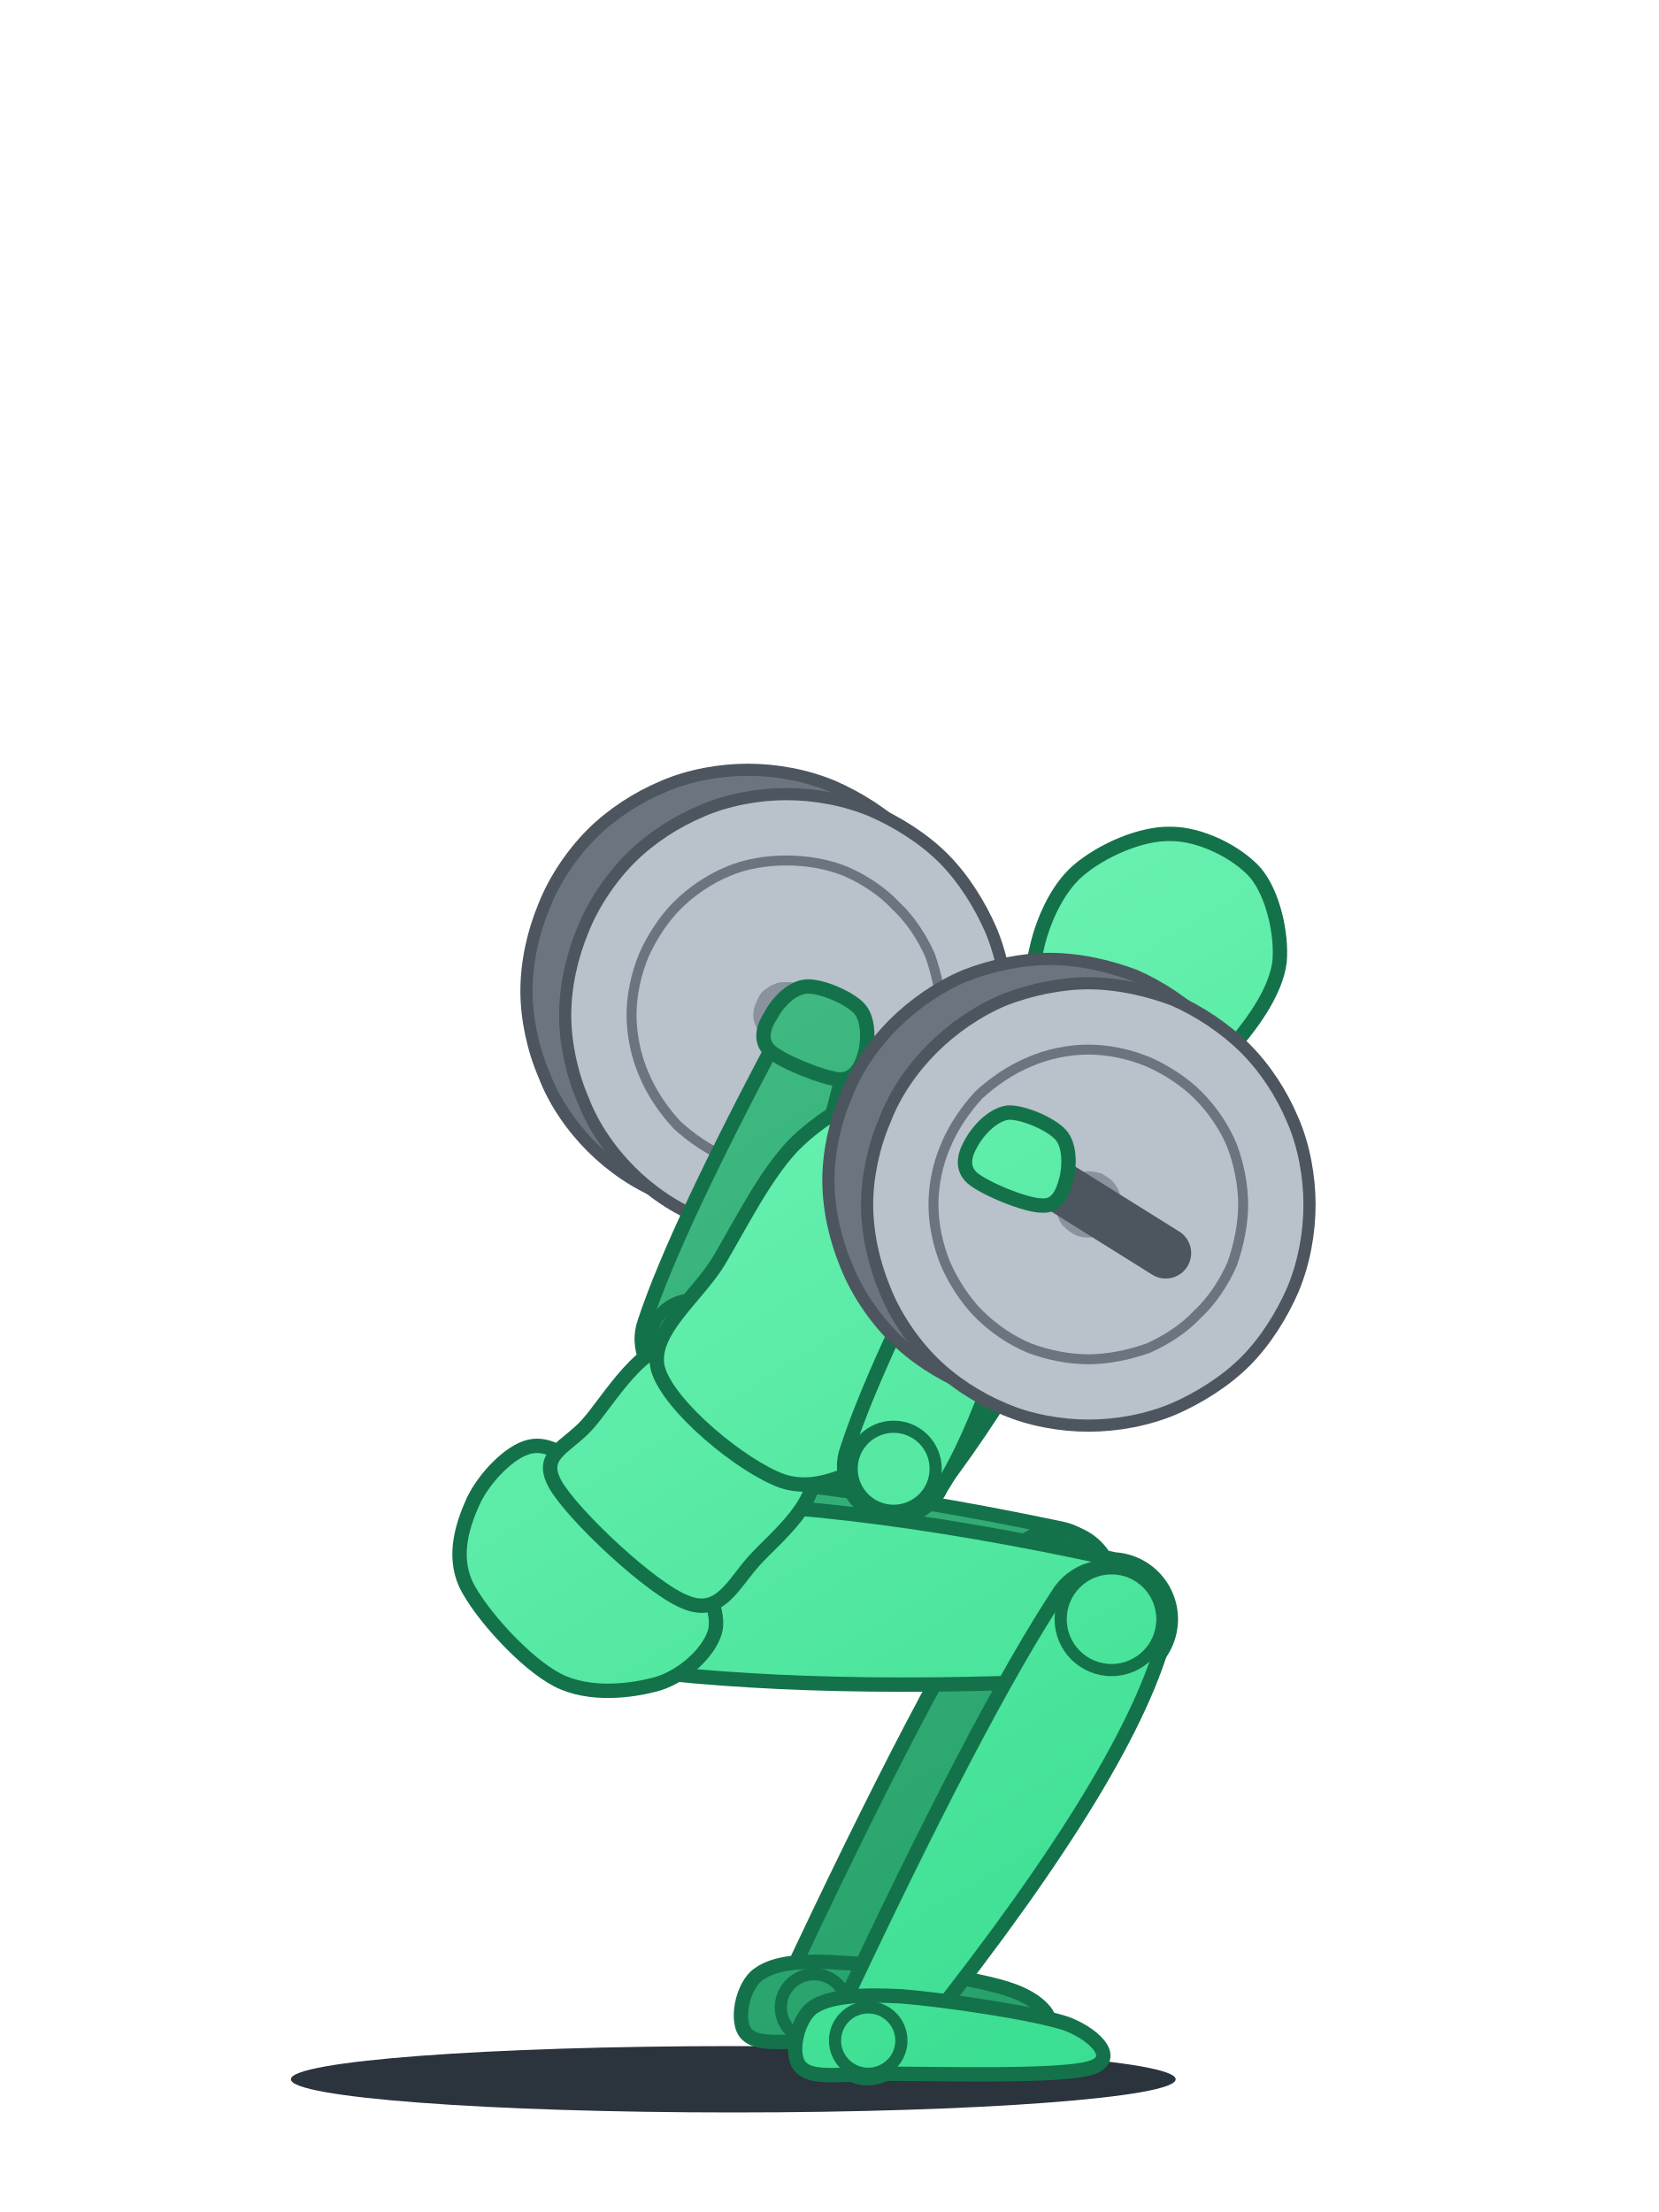
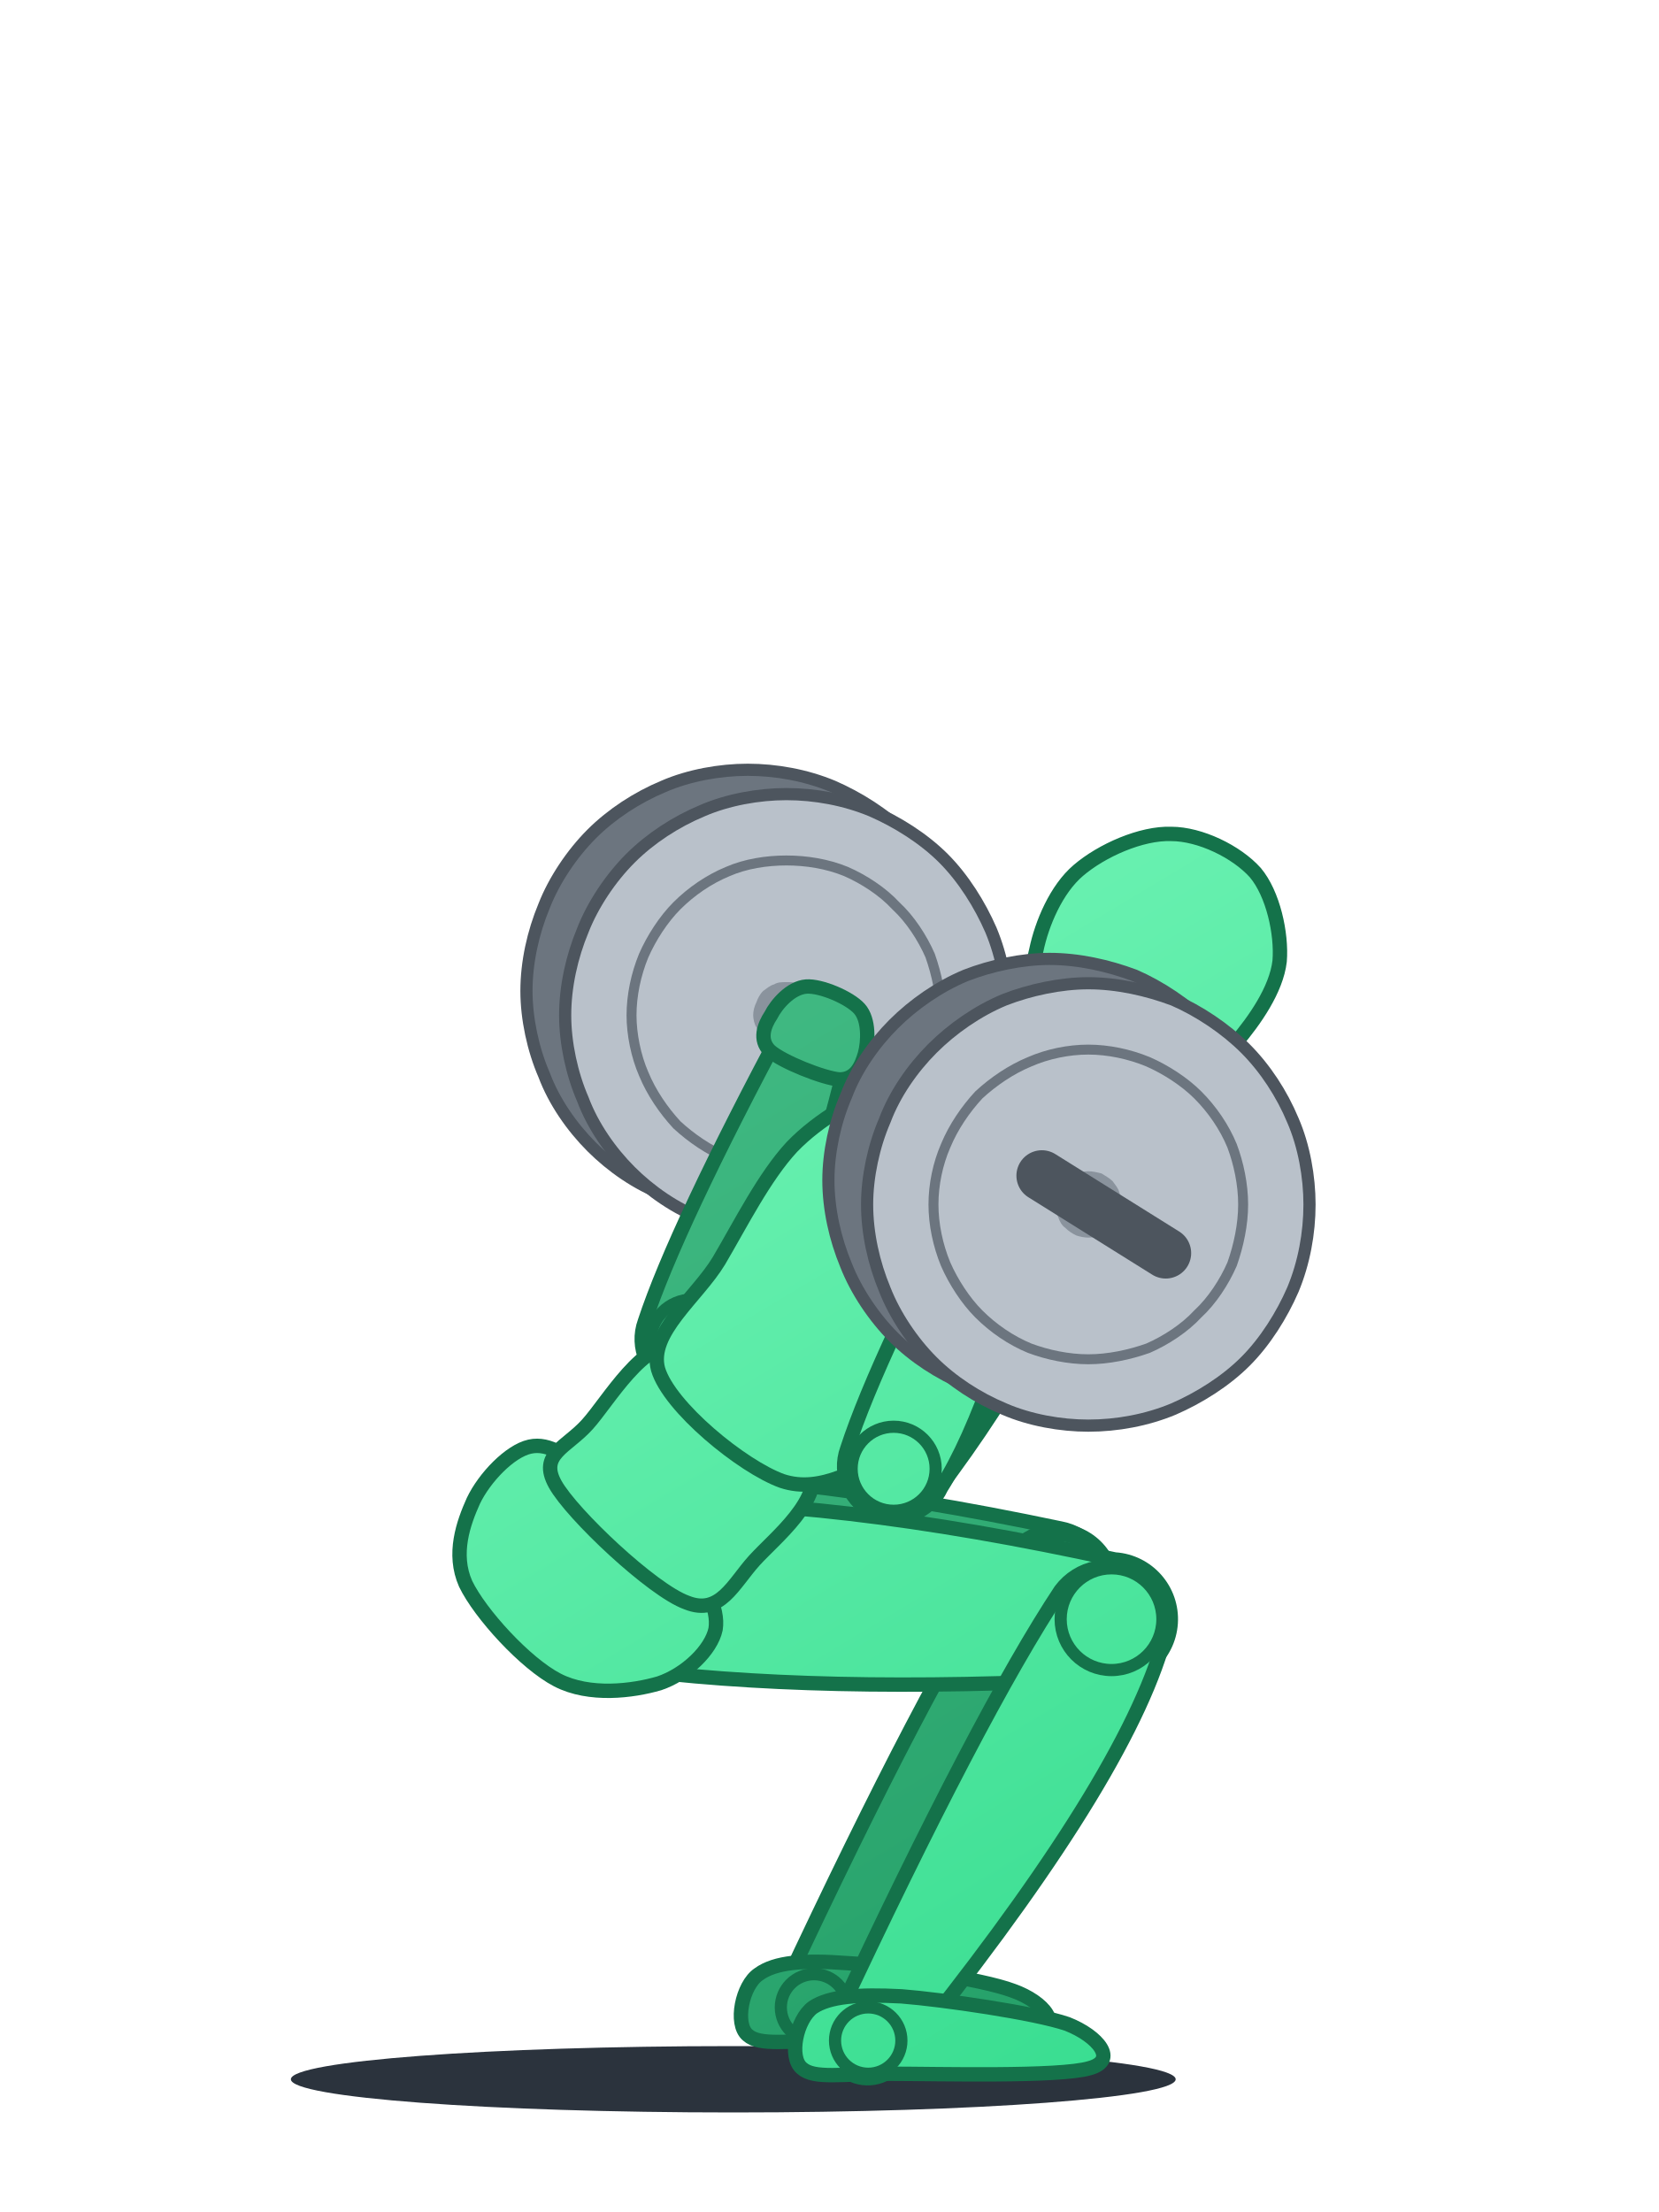
<svg xmlns="http://www.w3.org/2000/svg" class="guide-figure" viewBox="42 37 150 200" role="img" aria-label="Barbell back squat, Bottom: Reach a depth you can control with your heels planted and back steady.">
  <defs>
    <linearGradient id="back-squat-bottom-mint" gradientUnits="userSpaceOnUse" x1="42" y1="37" x2="162" y2="237">
      <stop offset="0" stop-color="#b4ffdc" />
      <stop offset="0.45" stop-color="#6ef3b4" />
      <stop offset="1" stop-color="#2fd98a" />
    </linearGradient>
    <linearGradient id="back-squat-bottom-far" gradientUnits="userSpaceOnUse" x1="42" y1="37" x2="162" y2="237">
      <stop offset="0" stop-color="#5fd6a0" />
      <stop offset="1" stop-color="#1e9a62" />
    </linearGradient>
  </defs>
  <ellipse class="g-ground" cx="108.3" cy="225" rx="40" ry="3" fill="#2b333d" />
  <g class="g-barbell">
    <line x1="113.8" y1="129.2" x2="102.6" y2="122.2" stroke="#4d555e" stroke-width="4.6" stroke-linecap="round" />
    <path class="g-metal" d="M89.6 126.6 C89.6 129.1 90.2 131.9 91.2 134.2 C92.1 136.6 93.7 138.9 95.5 140.7 C97.3 142.5 99.6 144.1 102 145 C104.3 146 107.1 146.6 109.6 146.6 C112.2 146.6 114.9 146 117.3 145 C119.6 144.1 122 142.5 123.8 140.7 C125.6 138.9 127.1 136.6 128.1 134.2 C129.1 131.9 129.6 129.1 129.6 126.6 C129.6 124 129.1 121.3 128.1 118.9 C127.1 116.6 125.6 114.2 123.8 112.4 C122 110.6 119.6 109.1 117.3 108.1 C114.9 107.1 112.2 106.6 109.6 106.6 C107.1 106.6 104.3 107.1 102 108.1 C99.6 109.1 97.3 110.6 95.5 112.4 C93.7 114.2 92.1 116.6 91.2 118.9 C90.2 121.3 89.6 124 89.6 126.6 Z" fill="#6c757f" stroke="#4d555e" stroke-width="1.1" />
    <path class="g-metal" d="M93.1 128.8 C93.1 131.3 93.7 134.1 94.7 136.4 C95.6 138.8 97.2 141.1 99 142.9 C100.8 144.7 103.1 146.3 105.5 147.2 C107.8 148.2 110.6 148.8 113.1 148.8 C115.7 148.8 118.4 148.2 120.8 147.2 C123.1 146.3 125.5 144.7 127.3 142.9 C129.1 141.1 130.6 138.8 131.6 136.4 C132.6 134.1 133.1 131.3 133.1 128.8 C133.1 126.2 132.6 123.5 131.6 121.1 C130.6 118.8 129.1 116.4 127.3 114.6 C125.5 112.8 123.1 111.3 120.8 110.3 C118.4 109.3 115.7 108.8 113.1 108.8 C110.6 108.8 107.8 109.3 105.5 110.3 C103.1 111.3 100.8 112.8 99 114.6 C97.2 116.4 95.6 118.8 94.7 121.1 C93.7 123.5 93.1 126.2 93.1 128.8 Z" fill="#b9c1ca" stroke="#4d555e" stroke-width="1.1" />
    <path d="M99.1 128.8 C99.1 130.5 99.5 132.5 100.2 134.1 C100.9 135.8 102 137.4 103.2 138.7 C104.5 139.9 106.1 141 107.8 141.7 C109.4 142.4 111.3 142.8 113.1 142.8 C114.9 142.8 116.8 142.4 118.5 141.7 C120.1 141 121.8 139.9 123 138.7 C124.3 137.4 125.4 135.8 126.1 134.1 C126.7 132.5 127.1 130.5 127.1 128.8 C127.1 127 126.7 125.1 126.1 123.4 C125.4 121.8 124.3 120.1 123 118.9 C121.8 117.6 120.1 116.5 118.5 115.8 C116.8 115.1 114.9 114.8 113.1 114.8 C111.3 114.8 109.4 115.1 107.8 115.8 C106.1 116.5 104.5 117.6 103.2 118.9 C102 120.1 100.9 121.8 100.2 123.4 C99.5 125.1 99.1 127 99.1 128.8 Z" fill="none" stroke="#6c757f" stroke-width="0.9" />
    <path d="M110.1 128.8 C110.1 129.1 110.2 129.6 110.4 129.9 C110.5 130.3 110.7 130.6 111 130.9 C111.3 131.2 111.6 131.4 112 131.5 C112.3 131.7 112.7 131.8 113.1 131.8 C113.5 131.8 113.9 131.7 114.3 131.5 C114.6 131.4 115 131.2 115.3 130.9 C115.5 130.6 115.8 130.3 115.9 129.9 C116 129.6 116.1 129.1 116.1 128.8 C116.1 128.4 116 128 115.9 127.6 C115.8 127.3 115.5 126.9 115.3 126.6 C115 126.4 114.6 126.1 114.3 126 C113.9 125.8 113.5 125.8 113.1 125.8 C112.7 125.8 112.3 125.8 112 126 C111.6 126.1 111.3 126.4 111 126.6 C110.7 126.9 110.5 127.3 110.4 127.6 C110.2 128 110.1 128.4 110.1 128.8 Z" fill="#8a939d" />
    <line x1="125" y1="136.2" x2="113.1" y2="128.8" stroke="#8a939d" stroke-width="3.2" stroke-linecap="round" />
  </g>
  <path class="g-body" d="M93.2 184.3 Q110.6 186.8 137.2 185.5 A5.2 5.2 0 0 0 137.9 175.2 Q111.8 169.7 94.1 170.3 A7 7 0 0 0 93.2 184.3 Z" fill="url(#back-squat-bottom-far)" stroke="#14724a" stroke-width="1.3" stroke-linejoin="round" />
  <path class="g-body" d="M133.2 177.9 Q125.9 188.9 112.8 216.9 A3.2 3.2 0 0 0 118.3 220.1 Q137.9 195.8 141.9 182.9 A5 5 0 0 0 133.2 177.9 Z" fill="url(#back-squat-bottom-far)" stroke="#14724a" stroke-width="1.3" stroke-linejoin="round" />
  <path class="g-body" d="M110.6 215.5 C112.1 214.4 114.7 214.2 118.6 214.5 C122.4 214.7 130.7 215.9 133.6 217 C136.4 218 138.2 220.2 135.6 221 C132.9 221.7 121.9 221.5 117.6 221.5 C113.2 221.5 110.7 222 109.6 221 C108.4 220 109.1 216.5 110.6 215.5 Z" fill="url(#back-squat-bottom-far)" stroke="#14724a" stroke-width="1.3" stroke-linejoin="round" />
  <circle class="g-joint" cx="115.6" cy="218.5" r="3" fill="url(#back-squat-bottom-far)" stroke="#14724a" stroke-width="1.1" />
  <circle class="g-joint" cx="137.6" cy="180.4" r="4.6" fill="url(#back-squat-bottom-far)" stroke="#14724a" stroke-width="1.1" />
  <path class="g-body" d="M123.8 131.8 Q113.2 141.7 101.5 155.1 A4.4 4.4 0 0 0 107.6 161.4 Q122.7 151.5 131.6 139.9 A5.6 5.6 0 0 0 123.8 131.8 Z" fill="url(#back-squat-bottom-far)" stroke="#14724a" stroke-width="1.3" stroke-linejoin="round" />
  <circle class="g-joint" cx="127.7" cy="135.8" r="5.4" fill="url(#back-squat-bottom-far)" stroke="#14724a" stroke-width="1.1" />
  <path class="g-body" d="M108.8 160 Q113.8 152.3 118.8 131.7 A3.1 3.1 0 0 0 113.1 129.3 Q103.1 148 100.3 156.5 A4.6 4.6 0 0 0 108.8 160 Z" fill="url(#back-squat-bottom-far)" stroke="#14724a" stroke-width="1.3" stroke-linejoin="round" />
  <circle class="g-joint" cx="104.6" cy="158.3" r="3.8" fill="url(#back-squat-bottom-far)" stroke="#14724a" stroke-width="1.1" />
  <path class="g-body" d="M120.2 132.3 C120.5 131.2 120.6 129.2 119.7 128.2 C118.8 127.2 116.2 126.1 114.9 126.2 C113.5 126.3 112.2 127.8 111.7 128.8 C111.1 129.7 110.6 131 111.6 132 C112.7 133 116.5 134.5 117.9 134.6 C119.4 134.6 119.9 133.3 120.2 132.3 Z" fill="url(#back-squat-bottom-far)" stroke="#14724a" stroke-width="1.3" stroke-linejoin="round" />
  <path class="g-body" d="M98 187.8 Q115.5 190.2 142.1 188.8 A5.4 5.4 0 0 0 142.8 178 Q116.8 172.3 99.1 172.9 A7.5 7.5 0 0 0 98 187.8 Z" fill="url(#back-squat-bottom-mint)" stroke="#14724a" stroke-width="1.3" stroke-linejoin="round" />
  <path class="g-body" d="M137.9 180.8 Q130.6 191.8 117.5 219.8 A3.4 3.4 0 0 0 123.4 223.2 Q143 199 147 186.1 A5.3 5.3 0 0 0 137.9 180.8 Z" fill="url(#back-squat-bottom-mint)" stroke="#14724a" stroke-width="1.3" stroke-linejoin="round" />
  <path class="g-body" d="M115.5 218.5 C117 217.5 119.6 217.3 123.5 217.5 C127.3 217.8 135.6 219 138.5 220 C141.3 221.1 143.1 223.3 140.5 224 C137.8 224.8 126.8 224.5 122.5 224.5 C118.1 224.5 115.6 225 114.5 224 C113.3 223 114 219.6 115.5 218.5 Z" fill="url(#back-squat-bottom-mint)" stroke="#14724a" stroke-width="1.3" stroke-linejoin="round" />
  <circle class="g-joint" cx="120.5" cy="221.5" r="3" fill="url(#back-squat-bottom-mint)" stroke="#14724a" stroke-width="1.1" />
  <circle class="g-joint" cx="142.5" cy="183.4" r="4.6" fill="url(#back-squat-bottom-mint)" stroke="#14724a" stroke-width="1.1" />
  <path class="g-body" d="M89.9 167.8 C88.1 168.2 85.8 170.6 84.8 172.7 C83.9 174.7 82.9 177.5 84.1 180.2 C85.4 182.9 89.5 187.4 92.4 188.9 C95.3 190.4 99.2 189.9 101.6 189.2 C104 188.4 106.3 186.2 106.7 184.3 C107 182.4 105.7 180 103.8 177.7 C102 175.4 98 172 95.7 170.4 C93.3 168.7 91.7 167.4 89.9 167.8 Z" fill="url(#back-squat-bottom-mint)" stroke="#14724a" stroke-width="1.3" stroke-linejoin="round" />
  <path class="g-body" d="M103.5 158.6 C100.2 158 97 163.7 95.1 165.8 C93.2 167.9 90.7 168.5 92.2 171.2 C93.7 173.9 101 180.8 104.1 181.9 C107.1 183.1 108.3 180.2 110.2 178.1 C112.1 176 116.5 172.6 115.4 169.3 C114.3 166.1 106.9 159.2 103.5 158.6 Z" fill="url(#back-squat-bottom-mint)" stroke="#14724a" stroke-width="1.3" stroke-linejoin="round" />
  <path class="g-body" d="M122.1 135 C119.4 136.4 116.1 138.1 113.6 140.7 C111.1 143.4 109 147.6 107 151 C105 154.3 100.6 157.5 101.5 160.8 C102.5 164.2 109.1 169.6 112.7 170.9 C116.3 172.1 119.6 169.7 123.2 168.2 C126.7 166.7 131.1 164.5 133.8 161.6 C136.5 158.7 138.8 154.5 139.6 150.7 C140.4 146.9 140.3 142.1 138.6 139.1 C137 136 132.5 133.1 129.8 132.5 C127 131.8 124.8 133.6 122.1 135 Z" fill="url(#back-squat-bottom-mint)" stroke="#14724a" stroke-width="1.3" stroke-linejoin="round" />
  <path class="g-body" d="M137.1 140.1 Q139.9 137.6 143.9 133.9 A4 4 0 0 0 138.9 127.7 Q134.3 130.7 131.4 132.9 A4.6 4.6 0 0 0 137.1 140.1 Z" fill="url(#back-squat-bottom-mint)" stroke="#14724a" stroke-width="1.3" stroke-linejoin="round" />
  <path class="g-body" d="M135.7 122.9 C136.2 120.5 137.5 117.4 139.5 115.7 C141.6 113.9 145.2 112.3 147.9 112.4 C150.5 112.4 153.8 114 155.5 115.9 C157.1 117.8 157.9 121.4 157.7 123.9 C157.4 126.5 155.4 129.3 153.8 131.2 C152.2 133.1 150.1 134.8 148 135.4 C145.9 136 143.2 135.6 141.2 134.7 C139.2 133.8 137 132 136 130 C135.1 128 135.1 125.3 135.7 122.9 Z" fill="url(#back-squat-bottom-mint)" stroke="#14724a" stroke-width="1.3" stroke-linejoin="round" />
  <path class="g-body" d="M131.8 139.1 Q125.2 151.6 118.9 167.8 A4.4 4.4 0 0 0 126.8 171.7 Q137.4 157.7 141.8 144 A5.6 5.6 0 0 0 131.8 139.1 Z" fill="url(#back-squat-bottom-mint)" stroke="#14724a" stroke-width="1.3" stroke-linejoin="round" />
  <circle class="g-joint" cx="136.8" cy="141.6" r="5.4" fill="url(#back-squat-bottom-mint)" stroke="#14724a" stroke-width="1.1" />
  <path class="g-body" d="M127.1 171.5 Q132 163.8 137 143.1 A3.1 3.1 0 0 0 131.3 140.8 Q121.4 159.4 118.6 168 A4.6 4.6 0 0 0 127.1 171.5 Z" fill="url(#back-squat-bottom-mint)" stroke="#14724a" stroke-width="1.3" stroke-linejoin="round" />
  <circle class="g-joint" cx="122.8" cy="169.8" r="3.8" fill="url(#back-squat-bottom-mint)" stroke="#14724a" stroke-width="1.1" />
  <g class="g-barbell">
-     <line x1="125" y1="136.2" x2="136.9" y2="143.7" stroke="#8a939d" stroke-width="3.2" stroke-linecap="round" />
+     <line x1="125" y1="136.2" x2="134.1" y2="142" stroke="#8a939d" stroke-width="3.2" stroke-linecap="round" />
+   </g>
+   <g class="g-fist">
+     <path class="g-body" d="M138.4 143.7 C138.7 142.6 138.8 140.6 137.9 139.6 C137 138.6 134.4 137.5 133.1 137.6 C131.7 137.8 130.4 139.3 129.9 140.2 C129.3 141.2 128.8 142.5 129.9 143.5 C130.9 144.4 134.7 146 136.2 146 C137.6 146.1 138.1 144.8 138.4 143.7 Z" fill="url(#back-squat-bottom-mint)" stroke="#14724a" stroke-width="1.3" stroke-linejoin="round" />
+   </g>
+   <g class="g-barbell">
+     <line x1="134.1" y1="142" x2="136.9" y2="143.7" stroke="#8a939d" stroke-width="3.2" stroke-linecap="round" />
    <path class="g-metal" d="M116.9 143.7 C116.9 146.3 117.5 149 118.5 151.4 C119.4 153.7 121 156.1 122.8 157.9 C124.6 159.7 126.9 161.2 129.3 162.2 C131.6 163.2 134.4 163.7 136.9 163.7 C139.5 163.7 142.2 163.2 144.6 162.2 C146.9 161.2 149.3 159.7 151.1 157.9 C152.9 156.1 154.4 153.7 155.4 151.4 C156.4 149 156.9 146.3 156.9 143.7 C156.9 141.2 156.4 138.4 155.4 136.1 C154.4 133.7 152.9 131.4 151.1 129.6 C149.3 127.8 146.9 126.2 144.6 125.2 C142.2 124.3 139.5 123.7 136.9 123.7 C134.4 123.7 131.6 124.3 129.3 125.2 C126.9 126.2 124.6 127.8 122.8 129.6 C121 131.4 119.4 133.7 118.5 136.1 C117.5 138.4 116.9 141.2 116.9 143.7 Z" fill="#6c757f" stroke="#4d555e" stroke-width="1.1" />
    <path class="g-metal" d="M120.4 145.9 C120.4 148.5 121 151.2 122 153.6 C122.9 155.9 124.5 158.3 126.3 160.1 C128.1 161.9 130.4 163.4 132.8 164.4 C135.1 165.4 137.9 165.9 140.4 165.9 C143 165.9 145.7 165.4 148.1 164.4 C150.4 163.4 152.8 161.9 154.6 160.1 C156.4 158.3 157.9 155.9 158.9 153.6 C159.9 151.2 160.4 148.5 160.4 145.9 C160.4 143.4 159.9 140.6 158.9 138.3 C157.9 135.9 156.4 133.6 154.6 131.8 C152.8 130 150.4 128.4 148.1 127.4 C145.7 126.5 143 125.9 140.4 125.9 C137.9 125.9 135.1 126.5 132.8 127.4 C130.4 128.4 128.1 130 126.3 131.8 C124.5 133.6 122.9 135.9 122 138.3 C121 140.6 120.4 143.4 120.4 145.9 Z" fill="#b9c1ca" stroke="#4d555e" stroke-width="1.1" />
    <path d="M126.4 145.9 C126.4 147.7 126.8 149.6 127.5 151.3 C128.2 152.9 129.3 154.6 130.5 155.8 C131.8 157.1 133.4 158.2 135.1 158.9 C136.7 159.5 138.6 159.9 140.4 159.9 C142.2 159.9 144.1 159.5 145.8 158.9 C147.4 158.2 149.1 157.1 150.3 155.8 C151.6 154.6 152.7 152.9 153.4 151.3 C154 149.6 154.4 147.7 154.4 145.9 C154.4 144.1 154 142.2 153.4 140.6 C152.7 138.9 151.6 137.3 150.3 136 C149.1 134.8 147.4 133.7 145.8 133 C144.1 132.3 142.2 131.9 140.4 131.9 C138.6 131.9 136.7 132.3 135.1 133 C133.4 133.7 131.8 134.8 130.5 136 C129.3 137.3 128.2 138.9 127.5 140.6 C126.8 142.2 126.4 144.1 126.4 145.9 Z" fill="none" stroke="#6c757f" stroke-width="0.9" />
    <path d="M137.4 145.9 C137.4 146.3 137.5 146.7 137.7 147.1 C137.8 147.4 138 147.8 138.3 148 C138.6 148.3 138.9 148.5 139.3 148.7 C139.6 148.8 140 148.9 140.4 148.9 C140.8 148.9 141.2 148.8 141.6 148.7 C141.9 148.5 142.3 148.3 142.6 148 C142.8 147.8 143.1 147.4 143.2 147.1 C143.3 146.7 143.4 146.3 143.4 145.9 C143.4 145.5 143.3 145.1 143.2 144.8 C143.1 144.4 142.8 144.1 142.6 143.8 C142.3 143.5 141.9 143.3 141.6 143.1 C141.2 143 140.8 142.9 140.4 142.9 C140 142.9 139.6 143 139.3 143.1 C138.9 143.3 138.6 143.5 138.3 143.8 C138 144.1 137.8 144.4 137.7 144.8 C137.5 145.1 137.4 145.5 137.4 145.9 Z" fill="#8a939d" />
    <line x1="136.2" y1="143.3" x2="147.4" y2="150.3" stroke="#4d555e" stroke-width="4.6" stroke-linecap="round" />
  </g>
-   <path class="g-body" d="M138.4 143.7 C138.7 142.6 138.8 140.6 137.9 139.6 C137 138.6 134.4 137.5 133.1 137.6 C131.7 137.8 130.4 139.3 129.9 140.2 C129.3 141.2 128.8 142.5 129.9 143.5 C130.9 144.4 134.7 146 136.2 146 C137.6 146.1 138.1 144.8 138.4 143.7 Z" fill="url(#back-squat-bottom-mint)" stroke="#14724a" stroke-width="1.3" stroke-linejoin="round" />
</svg>
